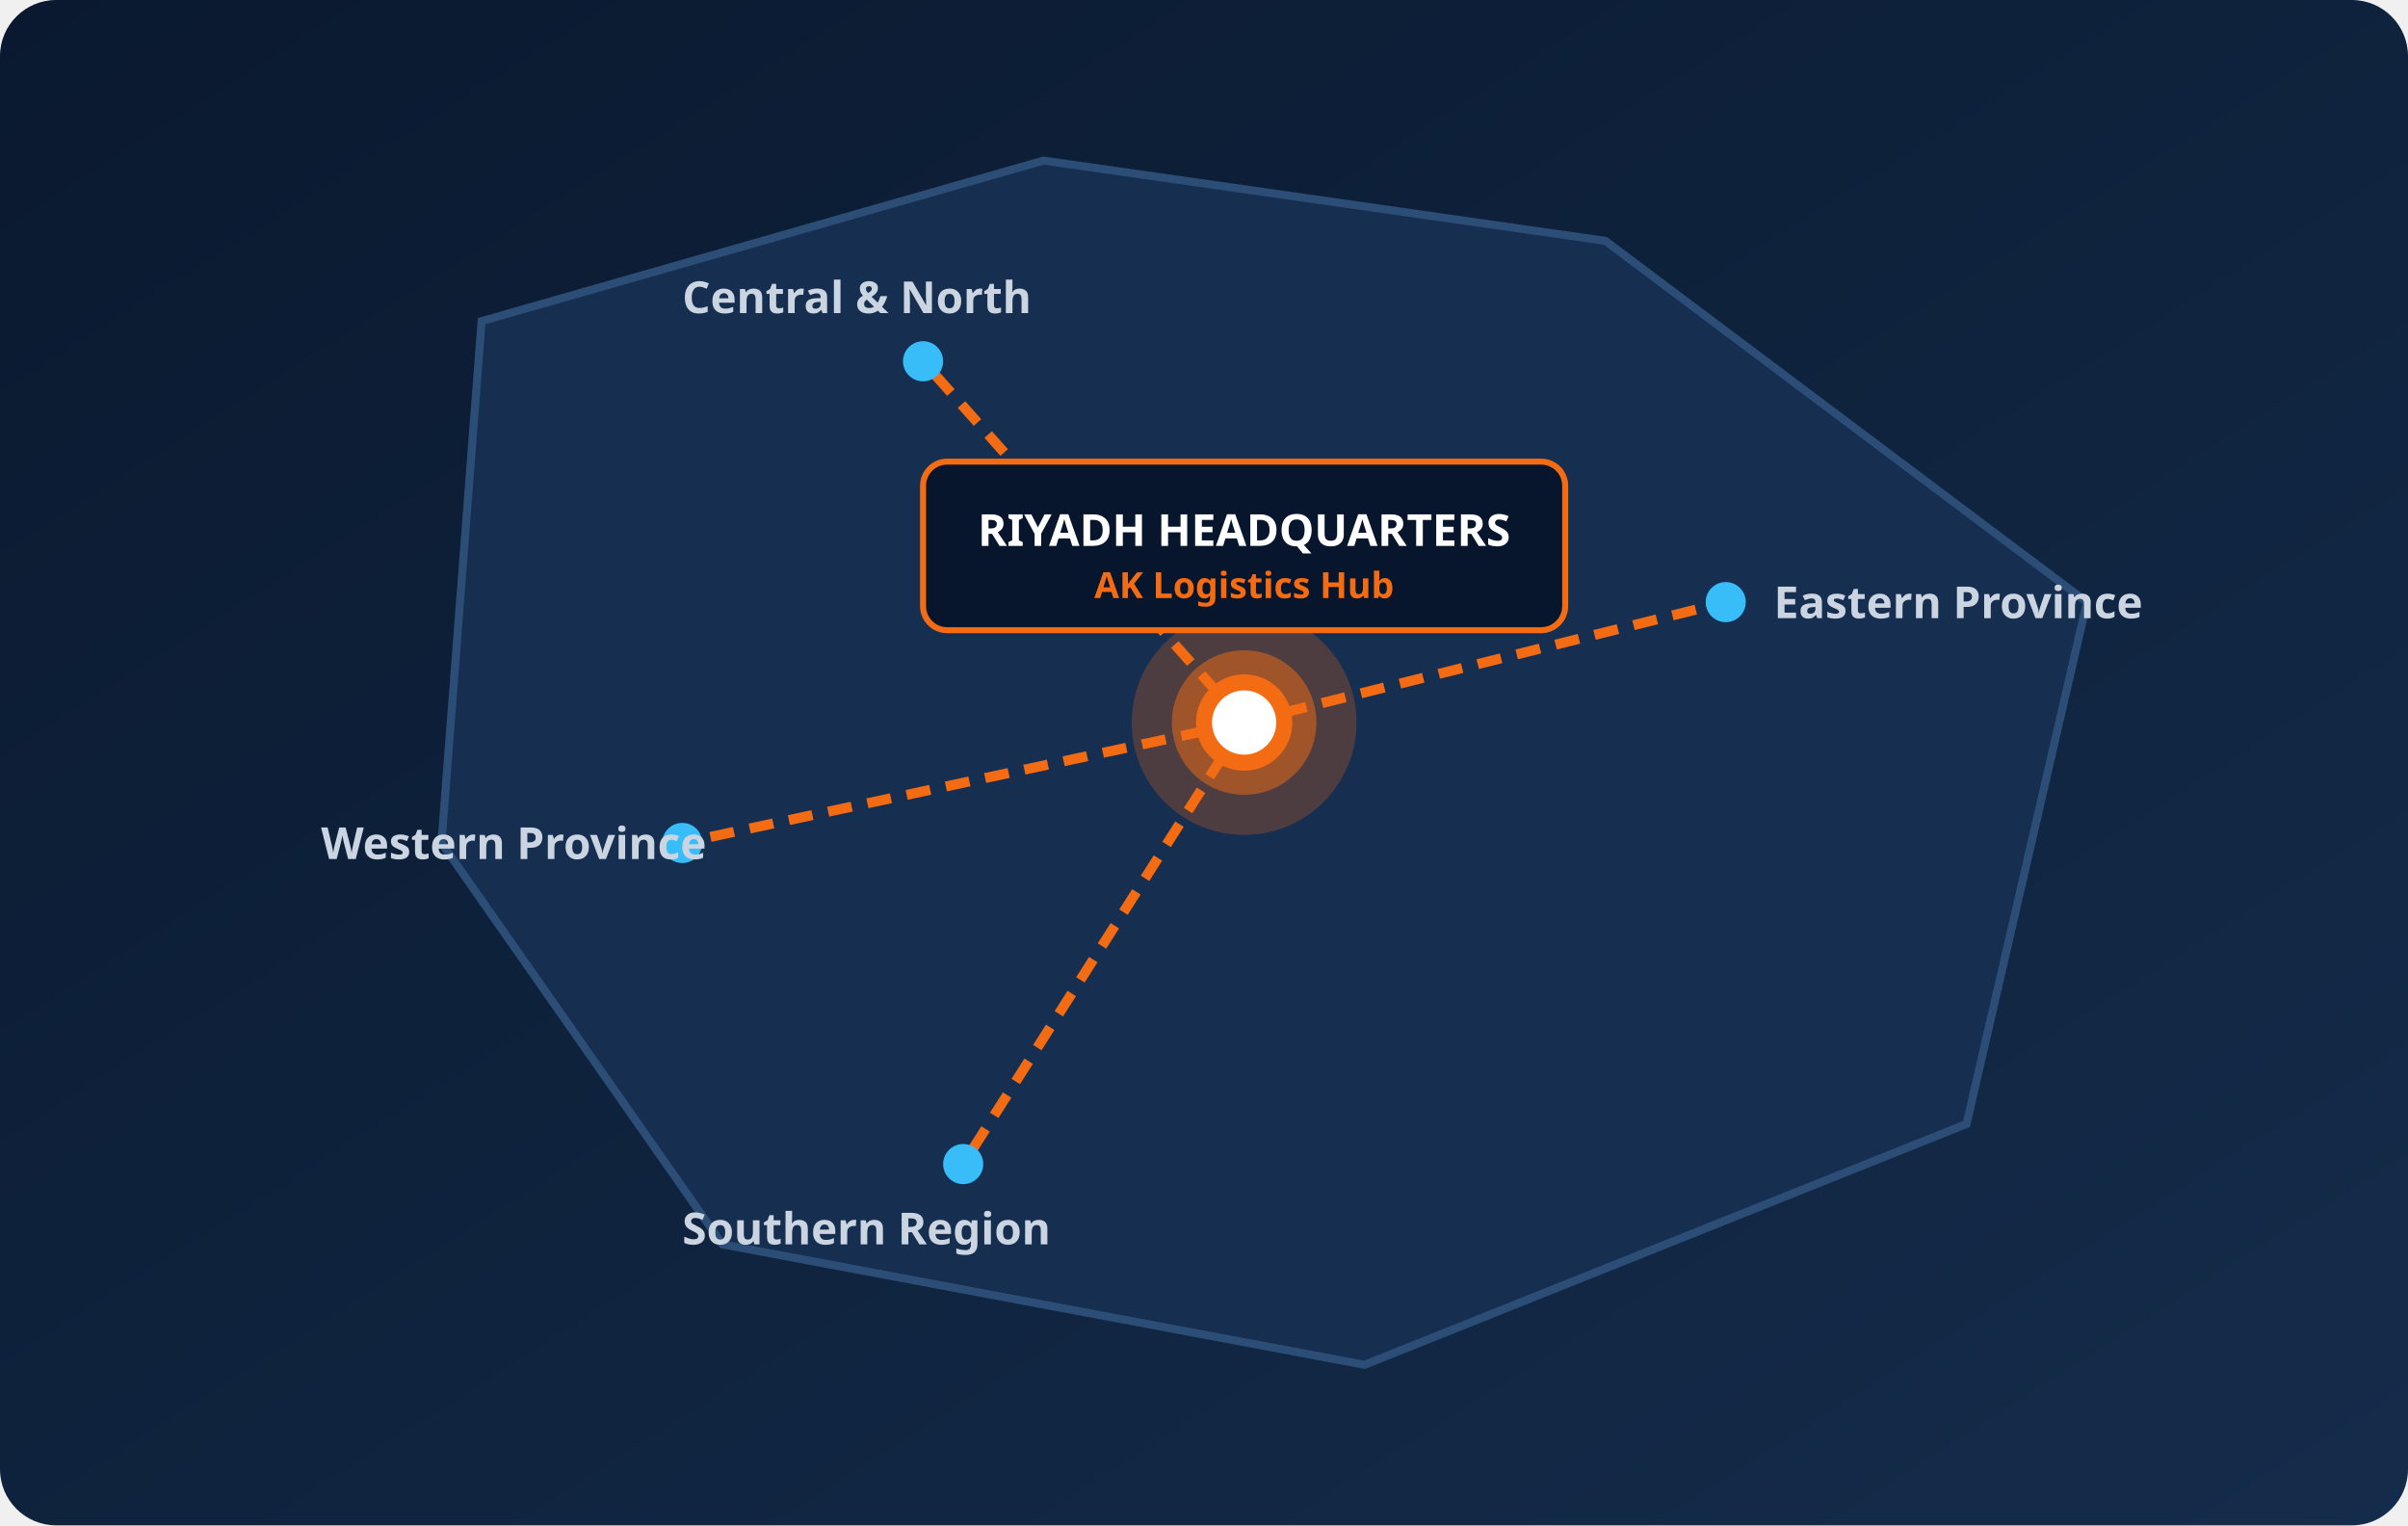
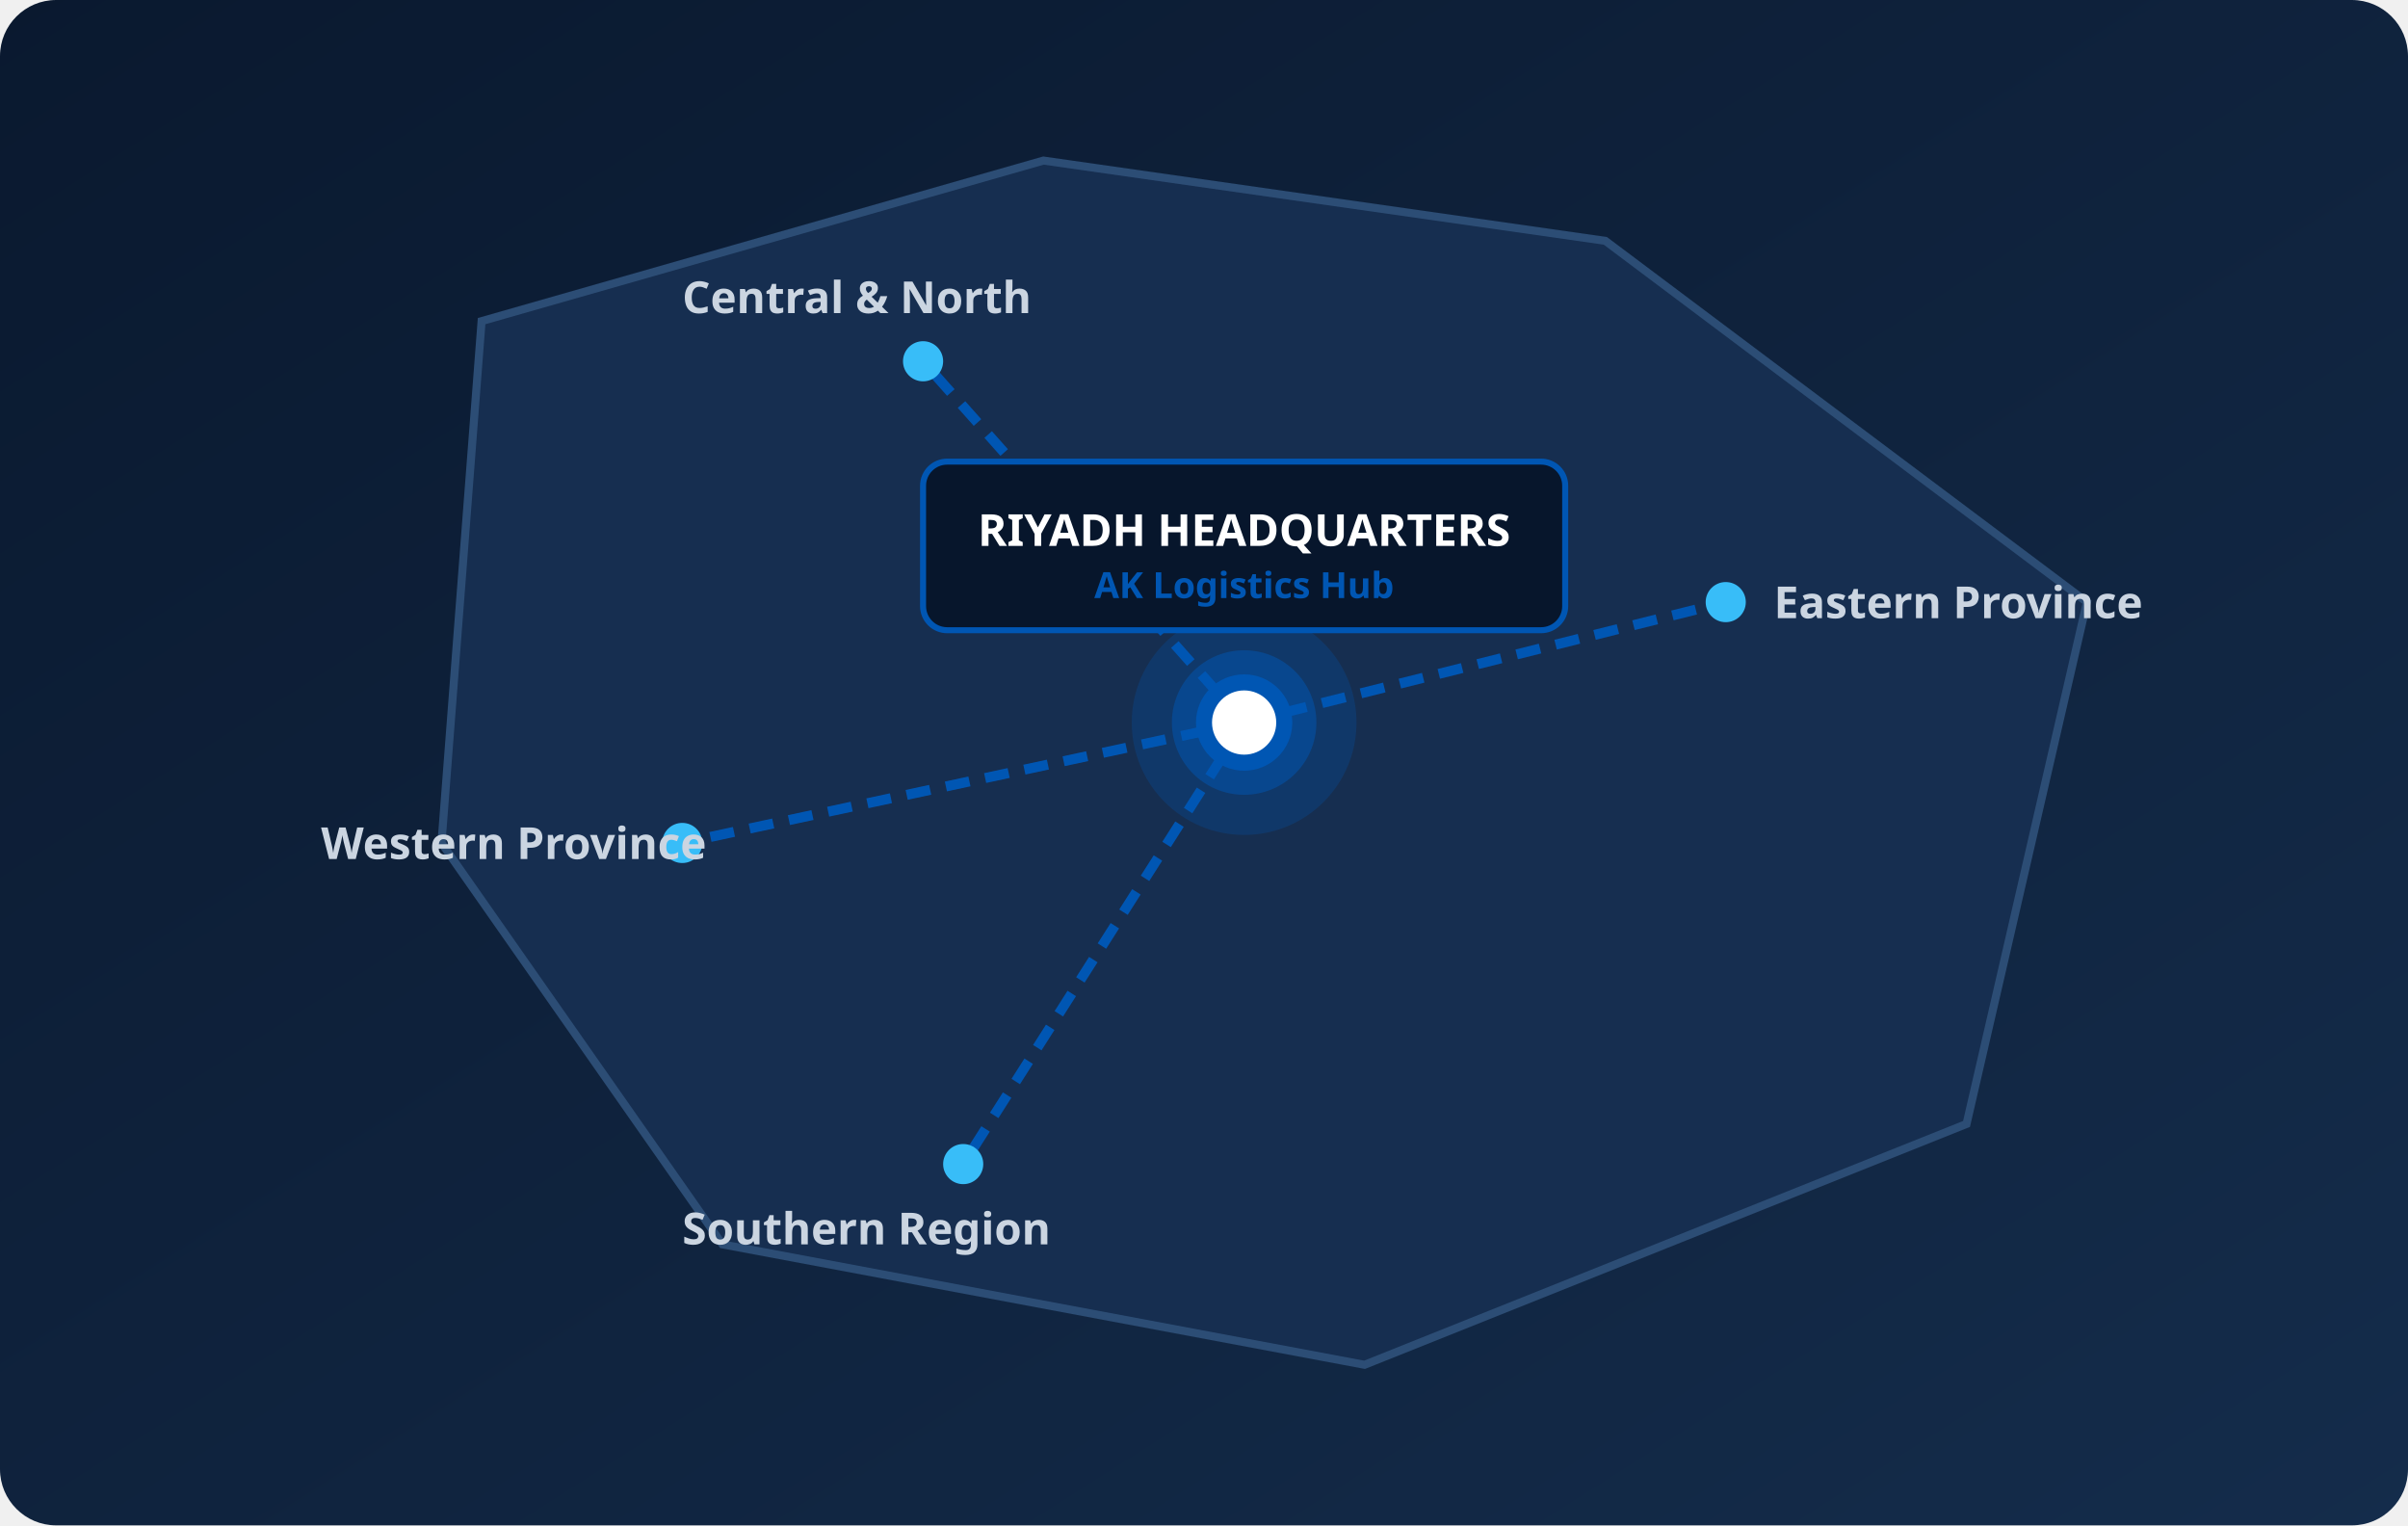
<svg xmlns="http://www.w3.org/2000/svg" viewBox="0 0 600 380" width="100%" height="100%">
  <defs>
    <linearGradient id="mapGrad" x1="0%" y1="0%" x2="100%" y2="100%">
      <stop offset="0%" stop-color="#0a192f" />
      <stop offset="100%" stop-color="#142c4b" />
    </linearGradient>
  </defs>
  <rect width="600" height="380" rx="14" fill="url(#mapGrad)" />
  <g fill="#162e50" stroke="#2c4d75" stroke-width="2">
    <polygon points="120,80 260,40 400,60 520,150 490,280 340,340 180,310 110,210 120,80" />
  </g>
-   <g stroke="#f36b13" stroke-width="2.5" stroke-dasharray="6,4">
+   <g stroke="#0056b3" stroke-width="2.5" stroke-dasharray="6,4">
    <line x1="310" y1="180" x2="430" y2="150" />
    <line x1="310" y1="180" x2="170" y2="210" />
    <line x1="310" y1="180" x2="230" y2="90" />
    <line x1="310" y1="180" x2="240" y2="290" />
  </g>
  <circle cx="430" cy="150" r="5" fill="#38bdf8" />
  <text x="442" y="154" font-family="'Plus Jakarta Sans', sans-serif" font-weight="600" font-size="11" fill="#cbd5e1">Eastern Province</text>
  <circle cx="170" cy="210" r="5" fill="#38bdf8" />
  <text x="80" y="214" font-family="'Plus Jakarta Sans', sans-serif" font-weight="600" font-size="11" fill="#cbd5e1">Western Province</text>
  <circle cx="230" cy="90" r="5" fill="#38bdf8" />
  <text x="170" y="78" font-family="'Plus Jakarta Sans', sans-serif" font-weight="600" font-size="11" fill="#cbd5e1">Central &amp; North</text>
  <circle cx="240" cy="290" r="5" fill="#38bdf8" />
  <text x="170" y="310" font-family="'Plus Jakarta Sans', sans-serif" font-weight="600" font-size="11" fill="#cbd5e1">Southern Region</text>
-   <circle cx="310" cy="180" r="28" fill="#f36b13" opacity="0.25" />
-   <circle cx="310" cy="180" r="18" fill="#f36b13" opacity="0.5" />
-   <circle cx="310" cy="180" r="10" fill="#ffffff" stroke="#f36b13" stroke-width="4" />
+   <circle cx="310" cy="180" r="28" fill="#0056b3" opacity="0.25" />
+   <circle cx="310" cy="180" r="18" fill="#0056b3" opacity="0.5" />
+   <circle cx="310" cy="180" r="10" fill="#ffffff" stroke="#0056b3" stroke-width="4" />
  <g transform="translate(230, 115)">
-     <rect width="160" height="42" rx="6" fill="#07162c" stroke="#f36b13" stroke-width="1.5" />
+     <rect width="160" height="42" rx="6" fill="#07162c" stroke="#0056b3" stroke-width="1.5" />
    <text x="80" y="21" font-family="'Plus Jakarta Sans', sans-serif" font-weight="800" font-size="11" fill="#ffffff" text-anchor="middle">RIYADH HEADQUARTERS</text>
-     <text x="80" y="34" font-family="'Plus Jakarta Sans', sans-serif" font-weight="600" font-size="9" fill="#f36b13" text-anchor="middle">AK Logistics Hub</text>
+     <text x="80" y="34" font-family="'Plus Jakarta Sans', sans-serif" font-weight="600" font-size="9" fill="#0056b3" text-anchor="middle">AK Logistics Hub</text>
  </g>
</svg>
